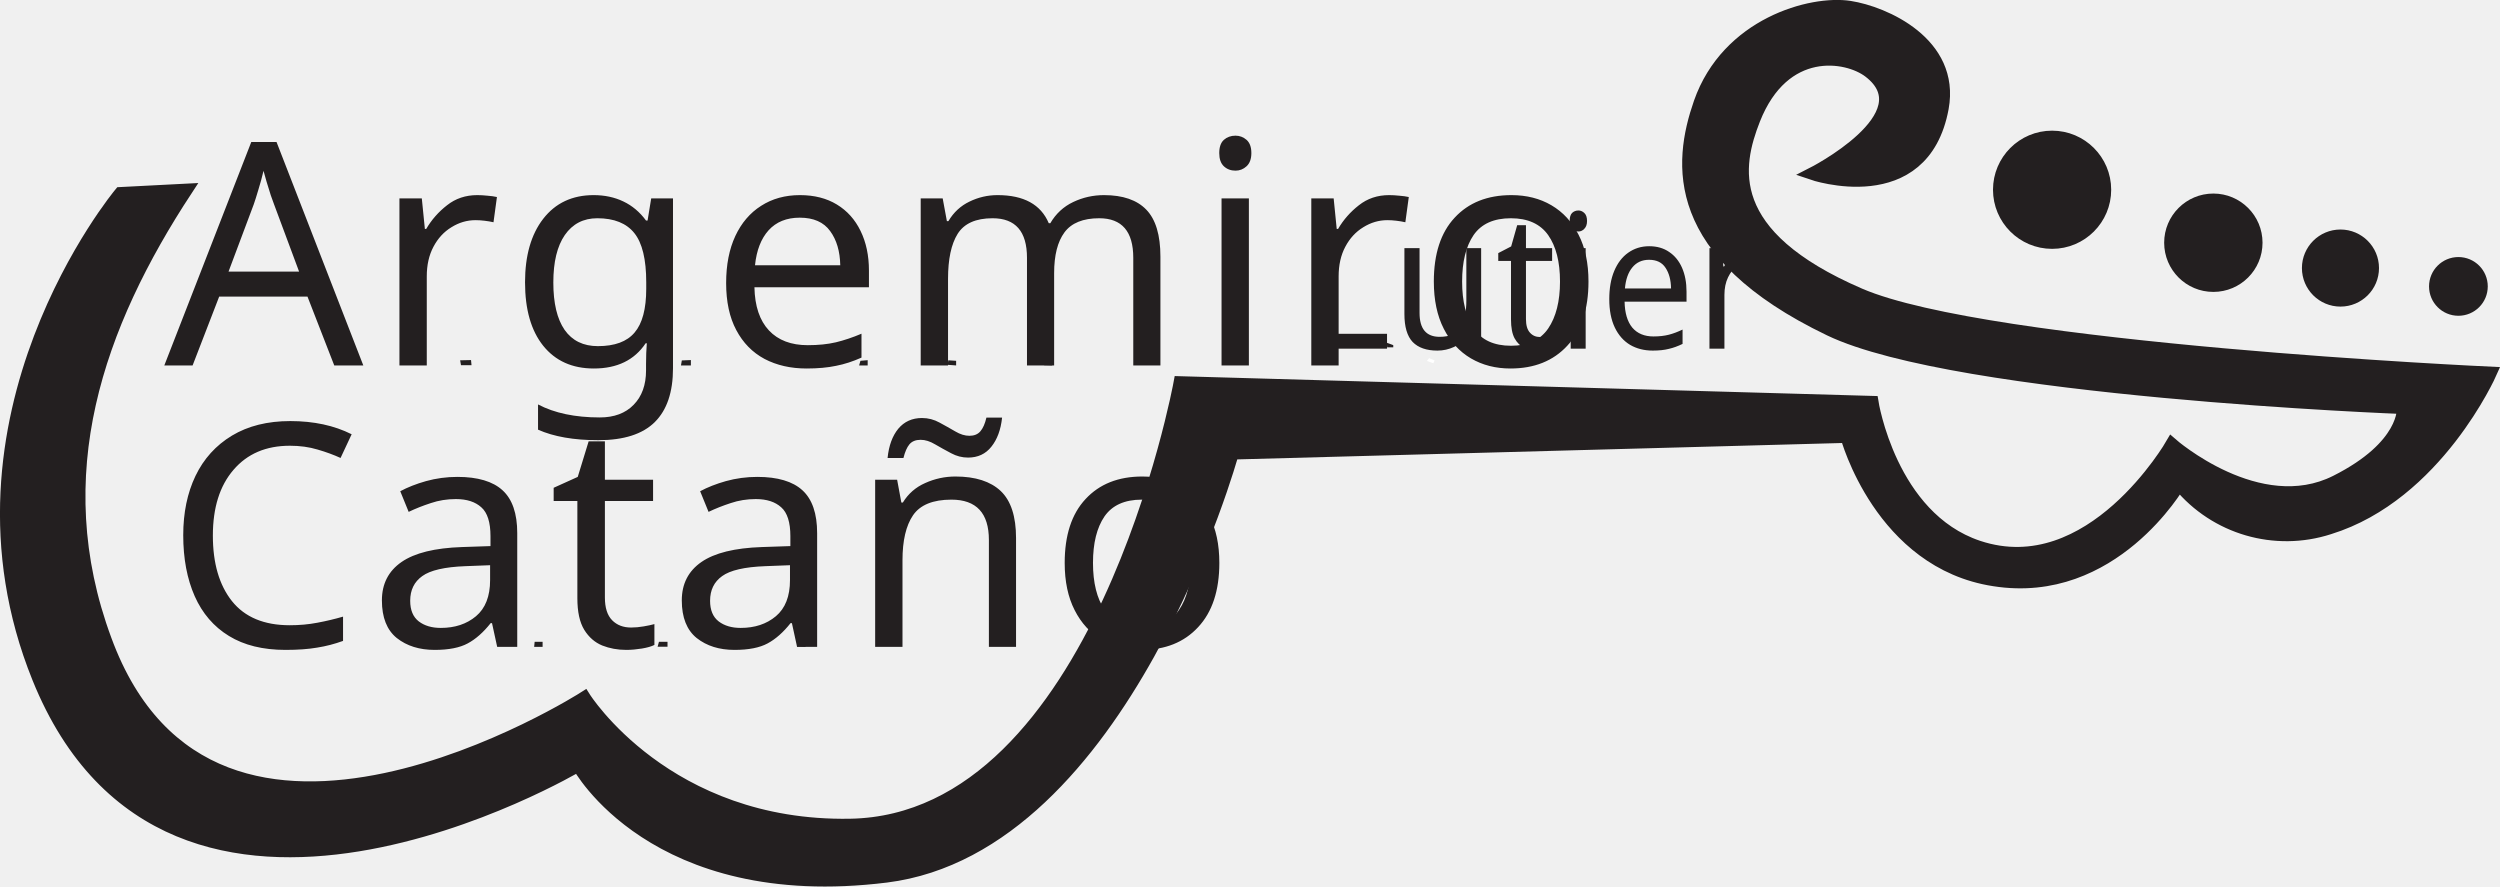
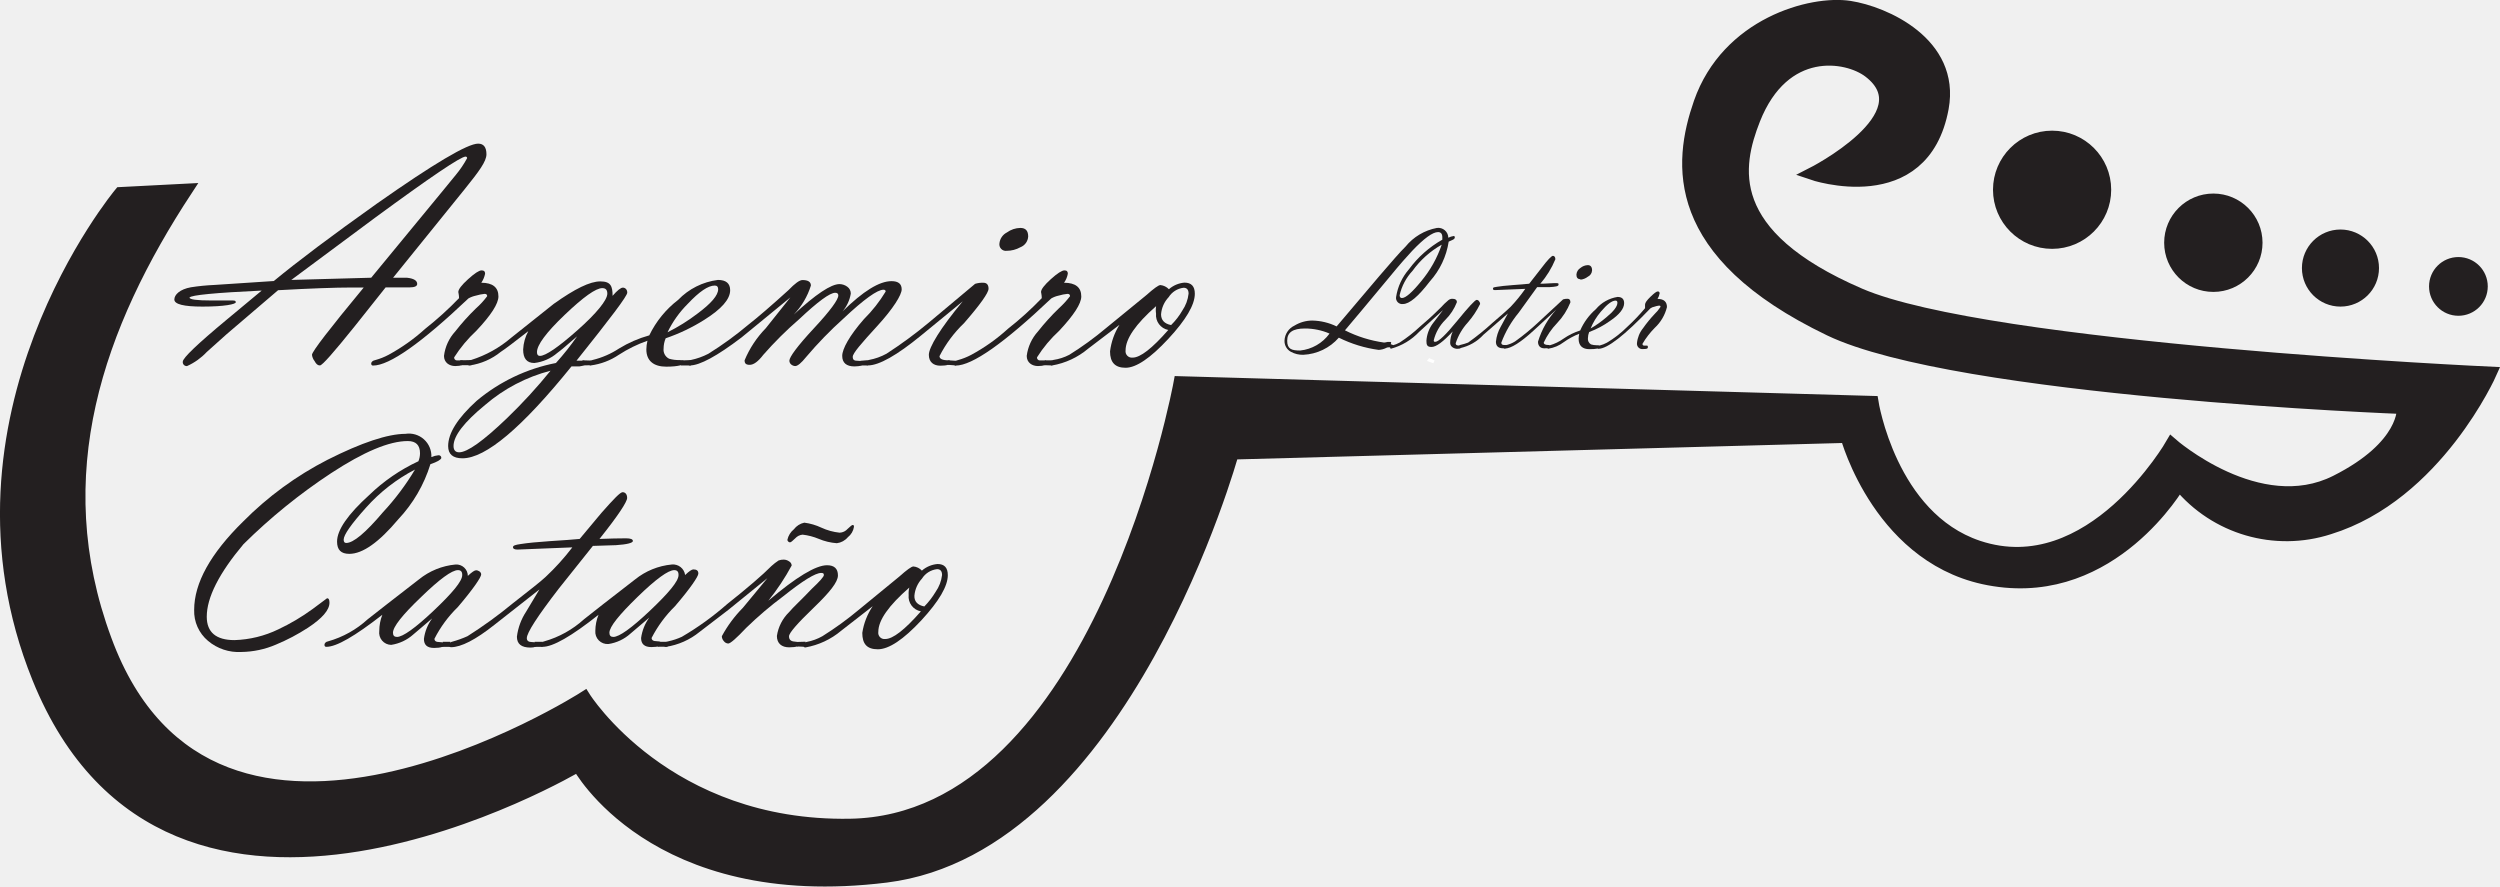
<svg xmlns="http://www.w3.org/2000/svg" viewBox="0 0 204.34 72.47">
  <defs>
-     <style>.cls-1,.cls-2,.cls-4,.cls-5{fill:#231f20;}.cls-1{stroke:#231f20;stroke-miterlimit:10;}.cls-2{font-size:25.48px;letter-spacing:0.03em;}.cls-2,.cls-4{font-family:VladimirScript, Vladimir Script;}.cls-3{letter-spacing:0.02em;}.cls-4{font-size:15.33px;}.cls-6{fill:#fff;}</style>
+     <style>.cls-1,.cls-2{fill:#231f20;}.cls-1{stroke:#231f20;stroke-miterlimit:10;}.cls-3{fill:#fff;}</style>
  </defs>
  <g id="Capa_2" data-name="Capa 2">
    <g id="Capa_4" data-name="Capa 4">
      <path class="cls-1" d="M9.83,15.79S-5.48,34.13,3.12,55.41C14,82.34,47.26,62.58,47.26,62.58S53.39,74,72.44,71.64c19.47-2.44,28.31-34.58,28.31-34.58l50.18-1.36S153.69,46,163,47.42c9.71,1.53,15.11-7.82,15.11-7.82a11.37,11.37,0,0,0,12.28,3.58c8.79-2.72,13.2-12.71,13.2-12.71S162.52,28.6,152,24.05c-11.26-4.86-10.12-10.46-8.62-14.29,2.43-6.15,7.58-5.28,9.39-3.9,4.7,3.59-4.68,8.34-4.68,8.34s9.12,3.14,10.69-5.37C159.75,3.5,154,1,151.19.57c-3.13-.49-10,1.37-12.26,7.83-1.72,4.94-2.46,12.28,10.62,18.56,10.42,5,46.86,6.38,46.86,6.38s.28,3.1-5.48,6c-6.31,3.18-13.42-3.05-13.42-3.05s-6.59,11.47-15.82,8.39c-7.18-2.4-8.65-11.82-8.65-11.82L96.43,31.25S89.89,67.06,69.49,67.42C54.47,67.68,47.77,57,47.77,57s-30.3,19.37-39.14-4.7c-5-13.49-.64-25.73,6.62-36.79Z" />
      <circle class="cls-1" cx="167.73" cy="15.51" r="4.33" />
      <circle class="cls-1" cx="180.91" cy="19.84" r="3.52" />
      <circle class="cls-1" cx="191.3" cy="21.91" r="2.65" />
      <circle class="cls-1" cx="200.94" cy="23.41" r="1.9" />
-       <text class="cls-2" transform="translate(13.43 29.87)">Argemiro<tspan class="cls-3">
-           <tspan x="0" y="23">Cataño</tspan>
-         </tspan>
-       </text>
-       <text class="cls-4" transform="translate(106.48 28.5) scale(0.9 1)">Lutier</text>
+       <path class="cls-2" d="M32.13,22.7h1.13q.84.09.84.51c0,.18-.21.28-.61.28l-.81,0H31.52L29,26.66c-1.72,2.14-2.66,3.21-2.85,3.21s-.31-.12-.44-.36A1,1,0,0,1,25.5,29q0-.39,4.23-5.5h-1q-2,0-6,.22l-4.2,3.59-1.63,1.46a5,5,0,0,1-1.61,1.15.32.32,0,0,1-.35-.36q0-.45,3.6-3.44l2.85-2.37q-5.71.27-5.9.57h0c0,.16.59.24,1.78.24l1.67,0c.22,0,.33,0,.33.15s-.9.35-2.71.35c-1.54,0-2.31-.19-2.31-.58s.45-.84,1.36-1a17.48,17.48,0,0,1,1.92-.19l4.85-.32q2.94-2.43,8.4-6.31,7-4.92,8.3-4.92c.45,0,.68.29.68.87S39.16,14,38,15.44Zm-1.79,0,5.84-7.09,1.08-1.32a8.26,8.26,0,0,0,.92-1.36l0,0a.12.12,0,0,0-.13-.13q-.59,0-7.4,5l-6.84,5.08Z" />
+       <path class="cls-2" d="M37.52,24.37c0-.27-.06-.44-.06-.5,0-.22.27-.57.8-1.05s.9-.72,1.1-.72.29.09.29.27a2,2,0,0,1-.31.74c.93,0,1.4.38,1.4,1.12,0,.59-.6,1.53-1.81,2.81a11,11,0,0,0-1.81,2.17.23.23,0,0,0,.23.25h.41c.11,0,.17.06.17.2s-.24.26-.72.26-.92-.28-.92-.83a3.59,3.59,0,0,1,.92-2,18.29,18.29,0,0,1,1.69-1.88,6.59,6.59,0,0,0,.92-1c0-.13-.07-.19-.21-.19a3.69,3.69,0,0,0-.7.14,2.21,2.21,0,0,0-.62.23q-5.79,5.49-7.8,5.49c-.1,0-.15-.06-.15-.17s.11-.24.34-.28A5.25,5.25,0,0,0,31.76,29a15.42,15.42,0,0,0,3-2.13A27.45,27.45,0,0,0,37.52,24.37Z" />
+       <path class="cls-2" d="M43.18,27.07c-1.17.91-1.92,1.48-2.25,1.69a5.19,5.19,0,0,1-2.55,1.11c-.11,0-.16-.05-.16-.15s.1-.25.3-.3a9.32,9.32,0,0,0,3.27-1.82l3.48-2.77C47,23.6,48.22,23,49.07,23s1,.39,1,1.18c.39-.45.67-.67.84-.67s.36.13.36.41S49.9,26,47.12,29.48a1.83,1.83,0,0,0,.28,0h.28c.1,0,.16.06.16.2s-.16.23-.49.27l-.64,0q-6.06,7.51-8.91,7.51c-.78,0-1.17-.33-1.17-1q0-1.58,2.32-3.69a14.32,14.32,0,0,1,6.49-3.1,21.73,21.73,0,0,0,1.73-2.18c-.85.74-1.38,1.19-1.61,1.35a3.48,3.48,0,0,1-1.89.83c-.61,0-.91-.37-.91-1.1A3.44,3.44,0,0,1,43.18,27.07ZM45,30.3a13.3,13.3,0,0,0-5.35,2.8c-1.72,1.41-2.58,2.53-2.58,3.35,0,.35.16.52.46.52q1,0,3.9-2.78A42.65,42.65,0,0,0,45,30.3ZM49.64,24c0-.3-.13-.45-.41-.45-.53,0-1.55.73-3.07,2.18s-2.27,2.47-2.27,3.05c0,.21.08.31.24.31.46,0,1.49-.7,3.07-2.1S49.64,24.52,49.64,24Z" />
+       <path class="cls-2" d="M52.92,27.85A10.94,10.94,0,0,0,50.58,29a5.31,5.31,0,0,1-2.3.87c-.1,0-.15-.06-.15-.17s.11-.25.32-.28a6.85,6.85,0,0,0,2.14-.93,9.74,9.74,0,0,1,2.48-1.08,8.07,8.07,0,0,1,2.36-2.9,5.46,5.46,0,0,1,3.25-1.63c.66,0,1,.28,1,.84,0,.74-.71,1.54-2.11,2.42a15,15,0,0,1-3.16,1.51,2.16,2.16,0,0,0-.17.83.82.82,0,0,0,.45.84,2.77,2.77,0,0,0,.85.11c.3,0,.45.08.45.22s-.51.32-1.53.32-1.63-.47-1.63-1.41A3.21,3.21,0,0,1,52.92,27.85Zm1.64-.69A15.26,15.26,0,0,0,57,25.64c1.13-.84,1.7-1.5,1.7-2,0-.2-.09-.3-.28-.3-.54,0-1.27.5-2.2,1.49A8.49,8.49,0,0,0,54.56,27.16Z" />
+       <path class="cls-2" d="M64.6,24.31l-4,3.28c-2,1.52-3.41,2.28-4.21,2.28-.1,0-.15-.06-.15-.17a.28.28,0,0,1,.25-.28,5.67,5.67,0,0,0,1.4-.5,28.27,28.27,0,0,0,3.29-2.39q1.13-.88,3.26-2.81c.53-.55.91-.83,1.15-.83q.69,0,.69.45a6,6,0,0,1-1.4,2.37q2.7-2.49,3.74-2.49a1.1,1.1,0,0,1,.64.22.67.67,0,0,1,.28.56,3,3,0,0,1-.67,1.45c1.68-1.65,3-2.47,4-2.47.55,0,.83.22.83.67s-.68,1.56-2,3-2,2.23-2,2.51.14.33.43.33.44.08.44.21-.24.25-.73.25c-.65,0-1-.29-1-.86s.59-1.65,1.77-3a11.65,11.65,0,0,0,1.78-2.26q0-.15-.18-.15c-.5,0-1.59.78-3.26,2.35a32.08,32.08,0,0,0-3.06,3.15c-.4.5-.7.74-.89.74s-.48-.15-.48-.44.65-1.19,2-2.64,2-2.35,2-2.69c0-.15-.09-.22-.25-.22-.44,0-1.42.72-2.95,2.16A30,30,0,0,0,62.39,29c-.42.55-.79.82-1.11.82s-.42-.12-.42-.37a8.33,8.33,0,0,1,1.73-2.62Z" />
+       <path class="cls-2" d="M76.79,29.11c0,.22.24.34.73.34.11,0,.16.06.16.2s-.27.24-.82.24-.94-.29-.94-.89.92-2.15,2.77-4.37L75.3,27.41q-3,2.46-4.37,2.46c-.1,0-.15-.06-.15-.17a.27.27,0,0,1,.25-.28,4.77,4.77,0,0,0,1.43-.51,36.08,36.08,0,0,0,3.43-2.52L79.7,23.2a2,2,0,0,1,.67-.09c.28,0,.43.16.43.49s-.67,1.28-2,2.81A10,10,0,0,0,76.79,29.11Zm5.5-8.61a.53.53,0,0,1-.6-.61A1.13,1.13,0,0,1,82.3,19a1.93,1.93,0,0,1,1.1-.37c.43,0,.64.23.64.7a1,1,0,0,1-.64.88A2.3,2.3,0,0,1,82.29,20.5Z" />
+       <path class="cls-2" d="M85.15,24.37c0-.27-.06-.44-.06-.5,0-.22.27-.57.8-1.05s.91-.72,1.11-.72.28.09.28.27a1.8,1.8,0,0,1-.31.74c.94,0,1.41.38,1.41,1.12,0,.59-.61,1.53-1.81,2.81a10.55,10.55,0,0,0-1.81,2.17.23.23,0,0,0,.23.25h.4c.12,0,.17.06.17.2s-.24.26-.72.26-.92-.28-.92-.83a3.66,3.66,0,0,1,.92-2,18.59,18.59,0,0,1,1.7-1.88,7.35,7.35,0,0,0,.92-1c0-.13-.07-.19-.21-.19a3.6,3.6,0,0,0-.71.14,2.09,2.09,0,0,0-.61.23q-5.79,5.49-7.81,5.49c-.1,0-.15-.06-.15-.17s.12-.24.34-.28A5.25,5.25,0,0,0,79.39,29a15.12,15.12,0,0,0,3-2.13A26.38,26.38,0,0,0,85.15,24.37Z" />
+       <path class="cls-2" d="M91.5,26.55,88.94,28.5A6.2,6.2,0,0,1,86,29.87a.13.13,0,0,1-.15-.15.28.28,0,0,1,.25-.3A4.14,4.14,0,0,0,87.4,29a26.14,26.14,0,0,0,3-2.18l3.29-2.69c.63-.56,1-.83,1.16-.83a1.11,1.11,0,0,1,.69.34,2.22,2.22,0,0,1,1.27-.54c.57,0,.85.3.85.91,0,.9-.72,2.13-2.17,3.69S92.87,30.06,92,30.06s-1.27-.45-1.27-1.34A5.32,5.32,0,0,1,91.5,26.55Zm3-1.53C92.81,26.5,92,27.7,92,28.64a.52.52,0,0,0,.58.59c.62,0,1.59-.75,2.91-2.26a1.24,1.24,0,0,1-1-1.34A1.94,1.94,0,0,1,94.5,25Zm1.22,1.55a5.52,5.52,0,0,0,.92-1.19A3,3,0,0,0,97.15,24c0-.32-.14-.48-.41-.48a1.68,1.68,0,0,0-1.22.77,2.3,2.3,0,0,0-.62,1.4C94.9,26.16,95.17,26.46,95.72,26.57Z" />
+       <path class="cls-2" d="M35.18,37.94a11.53,11.53,0,0,1-2.63,4.51q-2.37,2.82-4,2.82c-.67,0-1-.32-1-1q0-1.43,2.63-3.81A14.7,14.7,0,0,1,34.2,37.7a1.75,1.75,0,0,0,.13-.65q0-1-1-1c-1.52,0-3.6.88-6.26,2.62a46.6,46.6,0,0,0-7.17,5.81q-3,3.57-3,5.93c0,1.27.76,1.91,2.27,1.91a8.85,8.85,0,0,0,3.58-.88,17.09,17.09,0,0,0,2.8-1.66l1.18-.88c.14,0,.2.12.2.36,0,.6-.59,1.28-1.76,2.05a16.15,16.15,0,0,1-2.62,1.38,7.38,7.38,0,0,1-2.82.6A3.88,3.88,0,0,1,17,52.38a3.17,3.17,0,0,1-1.13-2.53q0-3.29,4-7.22a27.15,27.15,0,0,1,6.9-5.05q4.19-2.11,6.37-2.12a1.84,1.84,0,0,1,2.12,1.9,1.87,1.87,0,0,1,.58-.15.21.21,0,0,1,.23.24C36,37.59,35.75,37.75,35.18,37.94Zm-1.26.44a14,14,0,0,0-4,3.11c-1.22,1.36-1.83,2.23-1.83,2.62q0,.27.21.27c.58,0,1.58-.83,3-2.51A20.67,20.67,0,0,0,33.92,38.38Z" />
+       <path class="cls-2" d="M31.25,50.25C29,52,27.51,52.87,26.67,52.87c-.1,0-.15-.06-.15-.17s.1-.25.3-.28a8,8,0,0,0,3.23-1.8l1.61-1.26,2.58-2a5.57,5.57,0,0,1,3-1.22.94.94,0,0,1,1,.93c.33-.31.55-.46.68-.46s.41.11.41.34-.64,1.18-1.91,2.67a9.84,9.84,0,0,0-1.91,2.59c0,.18.13.27.41.27s.41.08.41.22-.28.26-.85.26-.83-.25-.83-.74a3.58,3.58,0,0,1,.67-1.67l-1.54,1.31a3.49,3.49,0,0,1-1.81.85A1,1,0,0,1,31,51.57,3.63,3.63,0,0,1,31.25,50.25Zm6.18-3.65q-.74,0-3,2.19c-1.54,1.47-2.31,2.44-2.31,2.93,0,.23.11.34.33.34.47,0,1.49-.72,3-2.15s2.33-2.4,2.33-2.9C37.79,46.73,37.67,46.6,37.43,46.6Z" />
+       <path class="cls-2" d="M46.78,44.74l-4.48.18c-.25,0-.37-.07-.37-.2s.2-.19.61-.25c.57-.09,1.37-.17,2.41-.24s2-.13,2.43-.18l1.78-2.13c1-1.13,1.53-1.69,1.73-1.69s.37.15.37.47-.75,1.46-2.26,3.35Q50.3,44,51.16,44c.38,0,.57.07.57.22s-.46.28-1.38.34l-1.89.06-2.77,3.47c-1.76,2.28-2.63,3.63-2.63,4.07,0,.21.14.32.42.32s.43.07.43.21-.19.24-.55.24c-.74,0-1.11-.29-1.11-.89A4.79,4.79,0,0,1,43,50l1.09-1.82-3.69,2.9c-1.53,1.21-2.71,1.82-3.54,1.82-.1,0-.15-.06-.15-.17a.28.28,0,0,1,.25-.28A8.55,8.55,0,0,0,38.21,52a36.41,36.41,0,0,0,3.71-2.69c1.41-1.1,2.31-1.81,2.67-2.15A19.63,19.63,0,0,0,46.78,44.74Z" />
+       <path class="cls-2" d="M48.92,50.25q-3.31,2.63-4.58,2.62c-.1,0-.15-.06-.15-.17s.1-.25.3-.28a8.13,8.13,0,0,0,3.24-1.8l1.6-1.26,2.58-2a5.62,5.62,0,0,1,3-1.22A1,1,0,0,1,56,47c.32-.31.55-.46.67-.46.28,0,.41.11.41.34s-.63,1.18-1.91,2.67a10.13,10.13,0,0,0-1.91,2.59c0,.18.14.27.41.27s.41.08.41.22-.28.26-.84.26-.84-.25-.84-.74a3.69,3.69,0,0,1,.67-1.67l-1.54,1.31a3.44,3.44,0,0,1-1.8.85,1,1,0,0,1-1.07-1.09A3.6,3.6,0,0,1,48.92,50.25Zm6.19-3.65c-.49,0-1.5.73-3,2.19s-2.3,2.44-2.3,2.93c0,.23.11.34.32.34.48,0,1.49-.72,3-2.15s2.33-2.4,2.33-2.9C55.47,46.73,55.35,46.6,55.11,46.6Z" />
+       <path class="cls-2" d="M62.8,49.1q3.42-2.9,4.8-2.9c.59,0,.89.28.89.83s-.67,1.38-2,2.66-2,2.05-2,2.32.15.41.45.43.46.09.46.22-.3.25-.9.25-1-.31-1-.93a3.42,3.42,0,0,1,1-1.95c.34-.41,1-1,1.84-1.89.67-.63,1-1,1-1.14s-.07-.17-.22-.17c-.48,0-1.51.64-3.09,1.9A30.67,30.67,0,0,0,61,51.31c-.81.86-1.3,1.29-1.48,1.29a.48.48,0,0,1-.36-.2A.6.6,0,0,1,59,52a10.13,10.13,0,0,1,1.72-2.32l2-2.42-3.19,2.59-2.35,1.8a5.69,5.69,0,0,1-2.75,1.22.14.14,0,0,1-.16-.15c0-.15.12-.25.35-.3a5.31,5.31,0,0,0,1.11-.37,23.8,23.8,0,0,0,3.7-2.67q2.52-2,3.63-3.12a4.58,4.58,0,0,1,.58-.45,1.2,1.2,0,0,1,.42-.07.78.78,0,0,1,.43.14.41.41,0,0,1,.22.34A18.9,18.9,0,0,1,62.8,49.1Zm2.8-5.4A.93.93,0,0,0,65,44c-.22.22-.36.33-.43.33s-.21-.07-.21-.22a1.53,1.53,0,0,1,.53-.85,1.45,1.45,0,0,1,.85-.54,4.67,4.67,0,0,1,1.4.41,4.73,4.73,0,0,0,1.49.41.92.92,0,0,0,.66-.32c.22-.21.35-.31.4-.31s.11,0,.11.15a1.33,1.33,0,0,1-.5.85,1.4,1.4,0,0,1-.9.49,4.7,4.7,0,0,1-1.49-.36A4.83,4.83,0,0,0,65.6,43.7Z" />
+       <path class="cls-2" d="M71.33,49.55l-2.57,2a6.22,6.22,0,0,1-2.93,1.37.13.13,0,0,1-.15-.15.27.27,0,0,1,.25-.3A4.16,4.16,0,0,0,67.22,52a26.89,26.89,0,0,0,3-2.18l3.28-2.69c.63-.56,1-.83,1.16-.83a1.06,1.06,0,0,1,.69.34,2.24,2.24,0,0,1,1.28-.54c.56,0,.84.3.84.91q0,1.35-2.16,3.69c-1.47,1.58-2.66,2.37-3.56,2.37s-1.27-.45-1.27-1.34A5.32,5.32,0,0,1,71.33,49.55Zm3-1.53c-1.7,1.48-2.54,2.68-2.54,3.62a.51.51,0,0,0,.57.59c.62,0,1.59-.75,2.91-2.26a1.23,1.23,0,0,1-1-1.34A1.94,1.94,0,0,1,74.33,48Zm1.22,1.55a6.23,6.23,0,0,0,.92-1.19A3,3,0,0,0,77,47c0-.32-.14-.48-.41-.48a1.68,1.68,0,0,0-1.23.77,2.36,2.36,0,0,0-.62,1.4C74.72,49.16,75,49.46,75.55,49.57Z" />
+       <path class="cls-2" d="M109.93,27a10.21,10.21,0,0,0,3.2,1,1.31,1.31,0,0,0,.27-.05l.25,0s.06,0,.06.07-.13.3-.41.42a1.58,1.58,0,0,1-.61.16,10.49,10.49,0,0,1-3.26-1A4.11,4.11,0,0,1,106.52,29a2,2,0,0,1-1-.24,1,1,0,0,1-.53-.92,1.42,1.42,0,0,1,.82-1.23,2.81,2.81,0,0,1,1.44-.41,4.76,4.76,0,0,1,2,.48l3.51-4.14c1-1.16,1.68-1.95,2.12-2.38a4.34,4.34,0,0,1,2.57-1.53.82.82,0,0,1,.93.8,1.48,1.48,0,0,1,.44-.14q.09,0,.09.12t-.21.21l-.29.13A6.27,6.27,0,0,1,116.87,23c-.94,1.23-1.67,1.85-2.2,1.85a.5.5,0,0,1-.56-.57A4.51,4.51,0,0,1,115.17,22a8.69,8.69,0,0,1,2.72-2.41,1.58,1.58,0,0,0,0-.19c0-.29-.12-.43-.35-.43-.44,0-1.14.51-2.12,1.54-.37.39-1,1.1-1.86,2.15l-2.2,2.64Zm-1.27.26a5.06,5.06,0,0,0-2-.41c-1,0-1.45.32-1.45,1s.35.8,1.06.8A3.4,3.4,0,0,0,108.66,27.28ZM117.84,20a7.42,7.42,0,0,0-2.38,2.13,4.31,4.31,0,0,0-1.06,2c0,.15.07.23.19.23.3,0,.82-.45,1.57-1.37A9.4,9.4,0,0,0,117.84,20Z" />
+       <path class="cls-2" d="M118.74,27.09c-.78.85-1.36,1.27-1.73,1.27s-.42-.17-.42-.51a2.66,2.66,0,0,1,.49-1.37l.87-1.14L116,27.12a4.94,4.94,0,0,1-2.3,1.38s-.08,0-.08-.1.07-.14.2-.17a2.47,2.47,0,0,0,.58-.23,11.82,11.82,0,0,0,1.66-1.3c.39-.33,1-.86,1.71-1.57a6,6,0,0,1,.61-.59.53.53,0,0,1,.31-.12c.26,0,.39.09.39.28a4.13,4.13,0,0,1-.95,1.45,3.5,3.5,0,0,0-.94,1.66c0,.08,0,.13.12.13.27,0,.87-.58,1.8-1.72s1.46-1.71,1.59-1.71a.24.24,0,0,1,.19.11.33.33,0,0,1,.09.22,6.9,6.9,0,0,1-1,1.51,4.66,4.66,0,0,0-1,1.71c0,.12.08.18.23.18s.23.05.23.13-.11.14-.34.14-.57-.16-.57-.48A2.36,2.36,0,0,1,118.74,27.09Z" />
+       <path class="cls-2" d="M124.67,23.61l-2.44.1c-.13,0-.2,0-.2-.12s.11-.11.33-.15.75-.1,1.31-.14,1.07-.08,1.32-.11l1-1.28c.51-.68.83-1,.94-1s.2.1.2.28a7.37,7.37,0,0,1-1.23,2c.47,0,.86-.05,1.17-.05s.32,0,.32.13-.25.17-.75.2l-1,0-1.51,2.09a8.54,8.54,0,0,0-1.42,2.45c0,.12.07.19.23.19s.23,0,.23.13-.1.14-.3.14q-.6,0-.6-.54a3.11,3.11,0,0,1,.39-1.22l.59-1.09-2,1.74a3.61,3.61,0,0,1-1.93,1.1c-.05,0-.08,0-.08-.1a.16.16,0,0,1,.13-.17A4.35,4.35,0,0,0,120,28a21,21,0,0,0,2-1.62c.77-.66,1.26-1.09,1.46-1.29A13.06,13.06,0,0,0,124.67,23.61Z" />
+       <path class="cls-2" d="M126.18,28c0,.13.13.2.4.2.06,0,.09,0,.09.13s-.15.14-.45.14-.51-.18-.51-.54a6.73,6.73,0,0,1,1.5-2.63L125.37,27c-1.09,1-1.88,1.49-2.37,1.49-.06,0-.08,0-.08-.1a.15.15,0,0,1,.13-.17,2.32,2.32,0,0,0,.78-.31,18.88,18.88,0,0,0,1.86-1.52l2.07-1.92a1.18,1.18,0,0,1,.37-.05c.15,0,.23.1.23.29a5.34,5.34,0,0,1-1.09,1.7A5.78,5.78,0,0,0,126.18,28Zm3-5.18c-.22,0-.33-.12-.33-.37a.69.69,0,0,1,.33-.55,1,1,0,0,1,.6-.23c.23,0,.35.15.35.43a.61.61,0,0,1-.35.52A1.16,1.16,0,0,1,129.17,22.86Z" />
+       <path class="cls-2" d="M129.08,27.28a5.79,5.79,0,0,0-1.27.69,2.75,2.75,0,0,1-1.25.53c-.06,0-.08,0-.08-.1s.06-.15.17-.17a3.65,3.65,0,0,0,1.16-.56,5.08,5.08,0,0,1,1.35-.66,4.88,4.88,0,0,1,1.28-1.74,2.89,2.89,0,0,1,1.77-1q.54,0,.54.51c0,.44-.38.93-1.15,1.45a7.26,7.26,0,0,1-1.71.91,1.44,1.44,0,0,0-.1.5.52.52,0,0,0,.25.51,1.62,1.62,0,0,0,.46.07c.17,0,.25,0,.25.13s-.28.19-.84.19-.88-.28-.88-.85A2.37,2.37,0,0,1,129.08,27.28Zm.89-.41a8.34,8.34,0,0,0,1.31-.92c.61-.5.92-.9.92-1.2q0-.18-.15-.18-.44,0-1.2.9A5.08,5.08,0,0,0,130,26.87Z" />
+       <path class="cls-2" d="M134.46,25.19a2.38,2.38,0,0,1,0-.3c0-.14.15-.35.44-.63s.49-.44.6-.44a.14.14,0,0,1,.15.16,1.22,1.22,0,0,1-.17.45c.51,0,.77.23.77.67a3.42,3.42,0,0,1-1,1.7,6.59,6.59,0,0,0-1,1.3.13.13,0,0,0,.13.15h.22c.06,0,.09,0,.09.13s-.13.15-.39.15a.44.44,0,0,1-.5-.49,2.28,2.28,0,0,1,.5-1.22,10.23,10.23,0,0,1,.92-1.13,3.39,3.39,0,0,0,.5-.6c0-.07,0-.11-.12-.11a1.66,1.66,0,0,0-.38.09.74.74,0,0,0-.33.14q-3.15,3.3-4.24,3.3s-.08,0-.08-.1.06-.15.18-.17a2.57,2.57,0,0,0,.59-.23A8.42,8.42,0,0,0,133,26.72,15.92,15.92,0,0,0,134.46,25.19Z" />
      <g id="fix">
-         <polygon class="cls-5" points="37.61 29.45 38.5 29.43 38.54 29.85 37.68 29.85 37.61 29.45" />
-         <polygon class="cls-5" points="47.61 29.45 48.31 29.47 48.31 29.85 47.59 29.87 47.61 29.45" />
-         <polygon class="cls-5" points="55.73 29.46 56.47 29.43 56.47 29.87 55.66 29.87 55.73 29.46" />
-         <polygon class="cls-5" points="70.33 29.49 70.92 29.44 70.92 29.87 70.22 29.87 70.33 29.49" />
-         <polygon class="cls-5" points="77.51 29.45 78.15 29.49 78.15 29.87 77.46 29.82 77.51 29.45" />
-         <polygon class="cls-5" points="85.4 29.45 86.02 29.45 86 29.87 85.33 29.85 85.4 29.45" />
-         <polygon class="cls-5" points="36.19 52.46 36.81 52.46 36.81 52.87 36.08 52.87 36.19 52.46" />
-         <polygon class="cls-5" points="43.7 52.46 44.35 52.46 44.35 52.87 43.66 52.87 43.7 52.46" />
-         <polygon class="cls-5" points="53.86 52.46 54.56 52.46 54.56 52.86 53.75 52.86 53.86 52.46" />
-         <polygon class="cls-5" points="65.84 52.45 65.16 52.47 65.14 52.84 65.84 52.87 65.84 52.45" />
-         <polygon class="cls-5" points="113.38 28.39 113.88 28.39 113.88 28.21 113.36 28.02 113.38 28.39" />
-         <polygon class="cls-6" points="117.26 29.47 117.15 29.69 116.63 29.5 116.81 29.27 117.26 29.47" />
+         <polygon class="cls-2" points="37.61 29.45 38.5 29.43 38.54 29.85 37.68 29.85 37.61 29.45" />
+         <polygon class="cls-2" points="47.61 29.45 48.31 29.47 48.31 29.85 47.59 29.87 47.61 29.45" />
+         <polygon class="cls-2" points="55.73 29.46 56.47 29.43 56.47 29.87 55.66 29.87 55.73 29.46" />
+         <polygon class="cls-2" points="70.33 29.49 70.92 29.44 70.92 29.87 70.22 29.87 70.33 29.49" />
+         <polygon class="cls-2" points="77.51 29.45 78.15 29.49 78.15 29.87 77.46 29.82 77.51 29.45" />
+         <polygon class="cls-2" points="85.4 29.45 86.02 29.45 86 29.87 85.33 29.85 85.4 29.45" />
+         <polygon class="cls-2" points="36.19 52.46 36.81 52.46 36.81 52.87 36.08 52.87 36.19 52.46" />
+         <polygon class="cls-2" points="43.7 52.46 44.35 52.46 44.35 52.87 43.66 52.87 43.7 52.46" />
+         <polygon class="cls-2" points="53.86 52.46 54.56 52.46 54.56 52.86 53.75 52.86 53.86 52.46" />
+         <polygon class="cls-2" points="65.84 52.45 65.16 52.47 65.14 52.84 65.84 52.87 65.84 52.45" />
+         <polygon class="cls-2" points="113.38 28.39 113.88 28.39 113.88 28.21 113.36 28.02 113.38 28.39" />
+         <polygon class="cls-3" points="117.26 29.47 117.15 29.69 116.63 29.5 116.81 29.27 117.26 29.47" />
      </g>
    </g>
  </g>
</svg>
